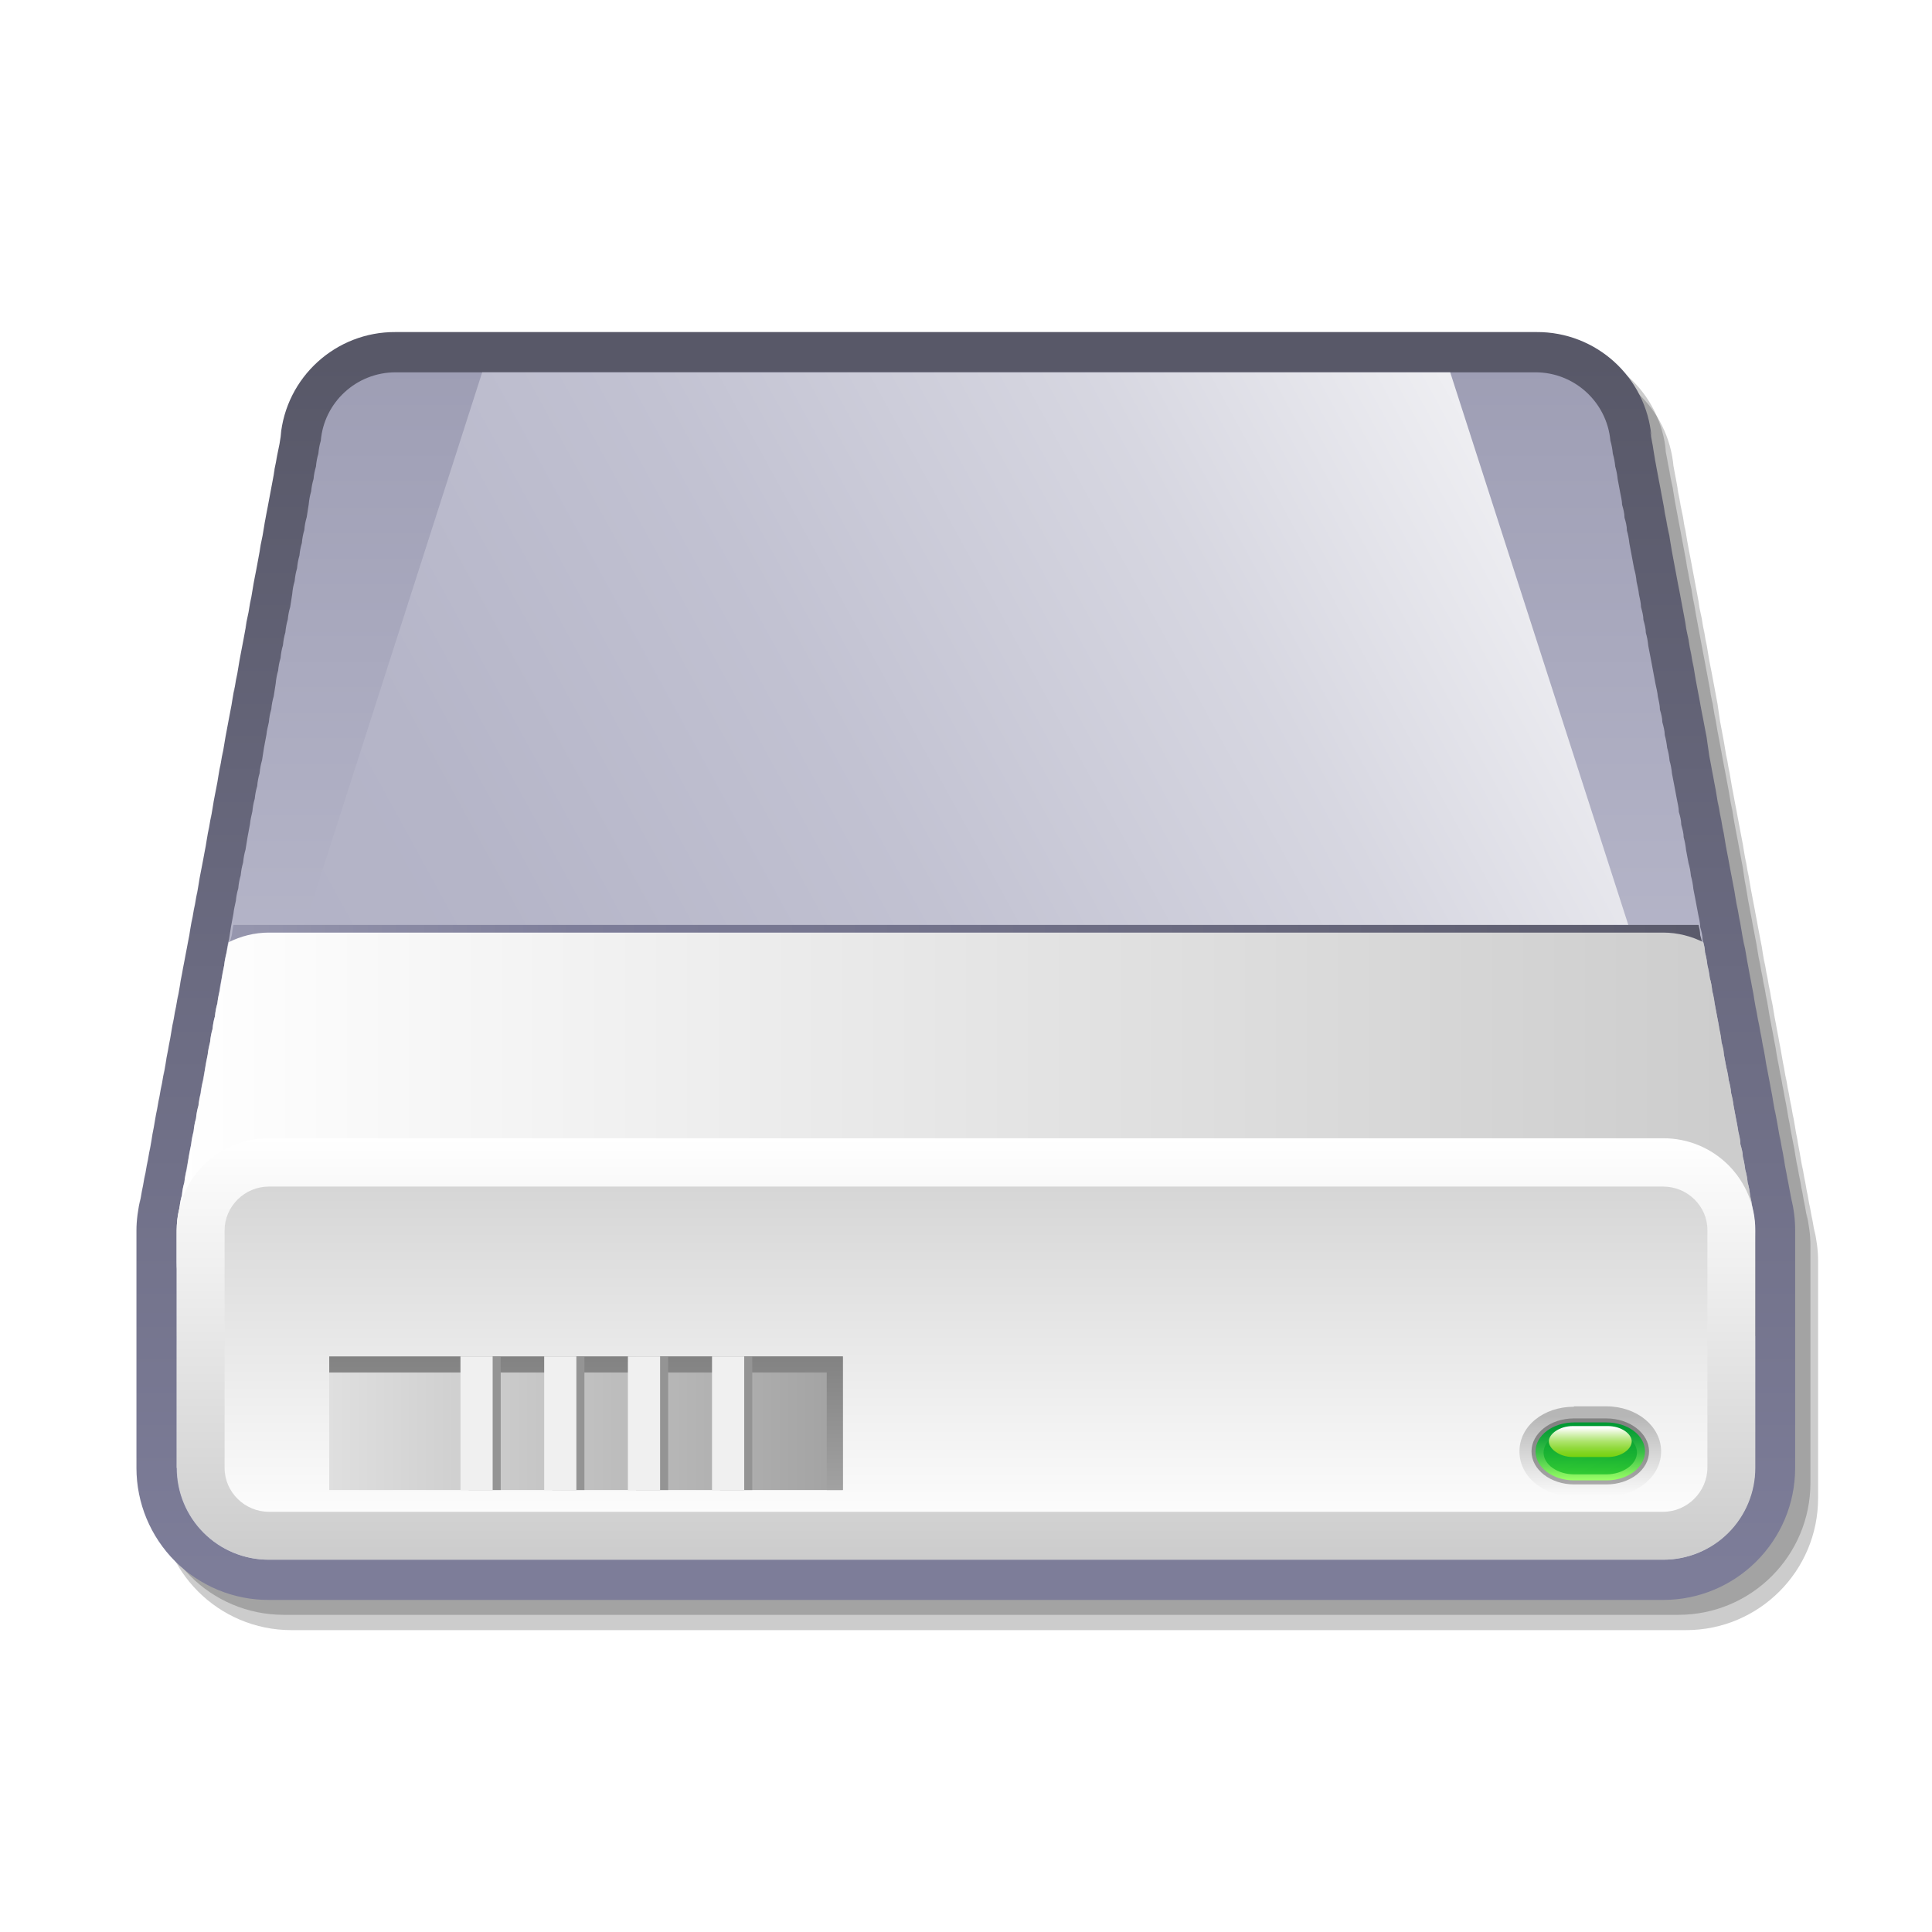
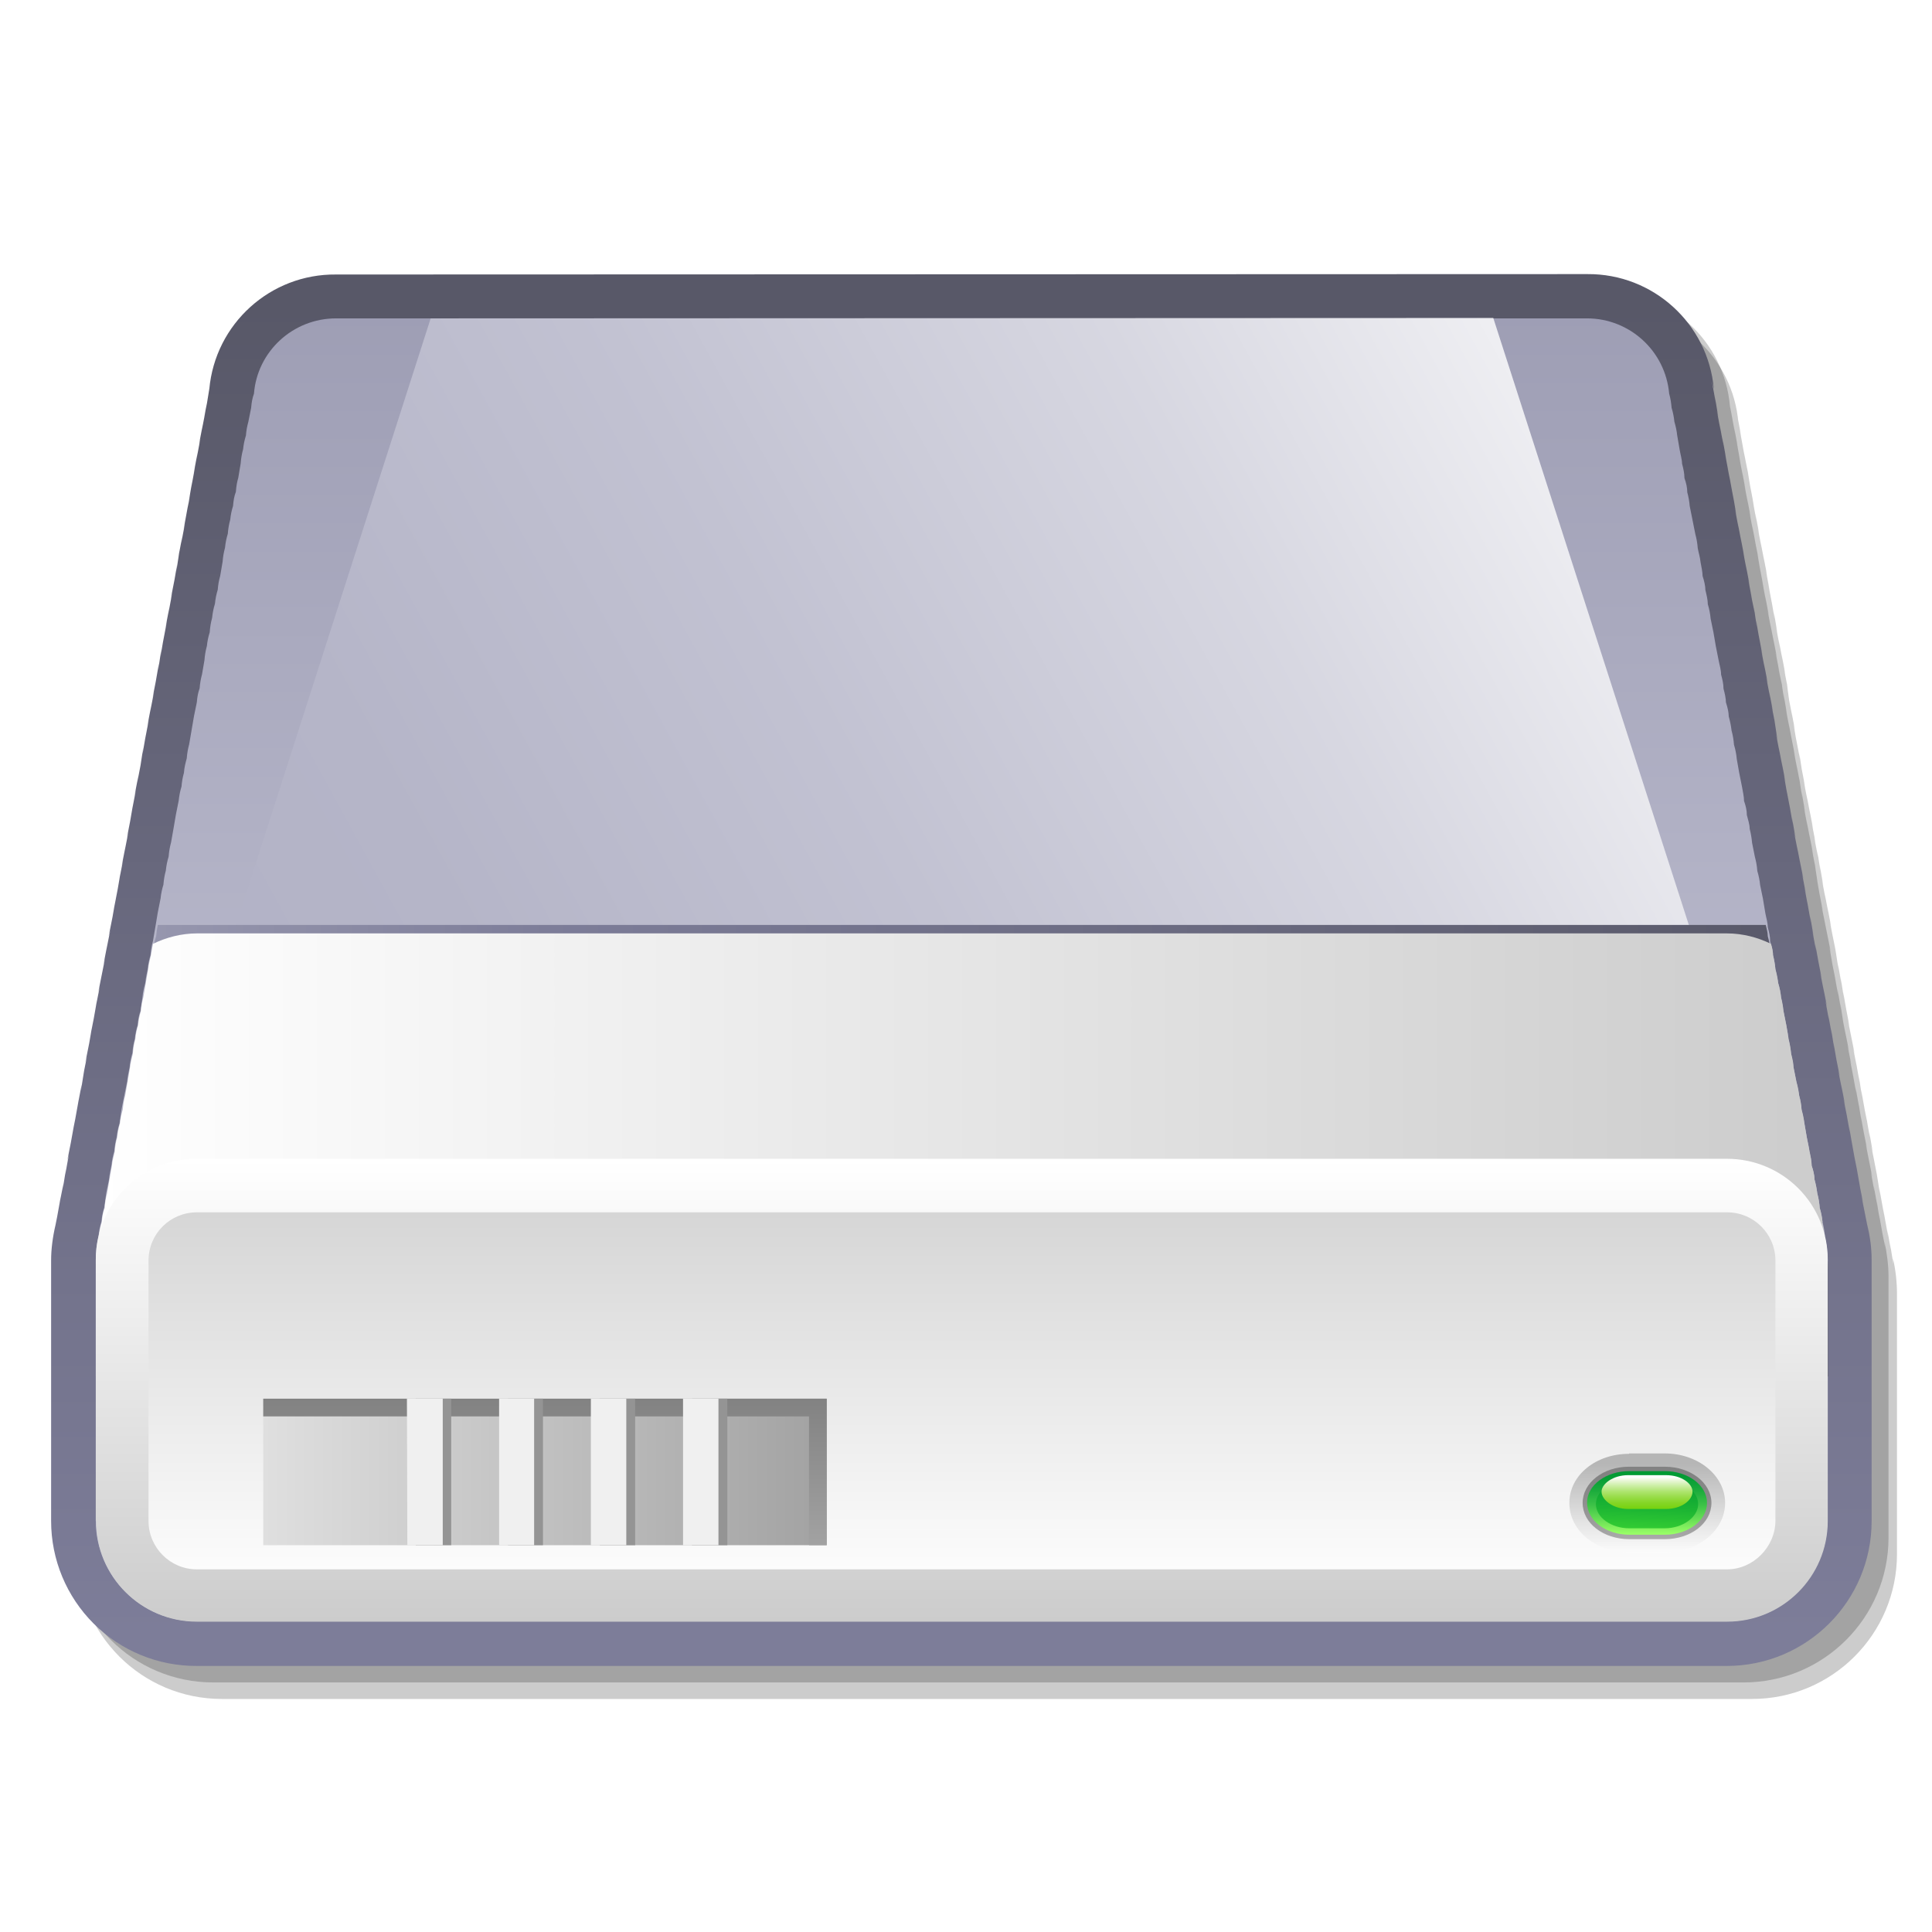
<svg xmlns="http://www.w3.org/2000/svg" xmlns:xlink="http://www.w3.org/1999/xlink" width="64" height="64" viewBox="0 0 48 48" overflow="visible">
  <defs>
-     <linearGradient id="b" gradientUnits="userSpaceOnUse" x1="24" y1="39.07" x2="24" y2="8.93">
+     <linearGradient id="b" gradientUnits="userSpaceOnUse" x1="24" y1="39.07" x2="24" y2="8.93" gradientTransform="matrix(1.09746 0 0 1.09746 -2.44 -2.24)">
      <stop offset="0" stop-color="#7d7d99" />
      <stop offset="1" stop-color="#585868" />
    </linearGradient>
-     <linearGradient id="c" gradientUnits="userSpaceOnUse" x1="24" y1="41.44" x2="24" y2="6.56">
+     <linearGradient id="c" gradientUnits="userSpaceOnUse" x1="24" y1="41.44" x2="24" y2="6.56" gradientTransform="matrix(1.09746 0 0 1.09746 -2.44 -2.24)">
      <stop offset="0" stop-color="#cecedb" />
      <stop offset=".58" stop-color="#b1b1c5" />
      <stop offset="1" stop-color="#9a9ab1" />
    </linearGradient>
    <linearGradient id="a" gradientUnits="userSpaceOnUse" x1="42.8" y1="3.42" x2="18.71" y2="27.51">
      <stop offset="0" stop-color="#fff" />
      <stop offset=".07" stop-color="#f5f5f7" />
      <stop offset=".31" stop-color="#d7d7e1" />
      <stop offset=".55" stop-color="#c2c2d2" />
      <stop offset=".78" stop-color="#b5b5c8" />
      <stop offset="1" stop-color="#b1b1c5" />
    </linearGradient>
-     <linearGradient id="e" gradientUnits="userSpaceOnUse" x1="4.39" y1="28.4" x2="43.61" y2="28.4">
+     <linearGradient id="e" gradientUnits="userSpaceOnUse" x1="4.39" y1="28.4" x2="43.61" y2="28.4" gradientTransform="matrix(1.09746 0 0 1.09746 -2.44 -2.24)">
      <stop offset="0" stop-color="#9a9ab1" />
      <stop offset=".26" stop-color="#7d7d99" />
      <stop offset="1" stop-color="#585868" />
    </linearGradient>
-     <linearGradient id="f" gradientUnits="userSpaceOnUse" x1="4.39" y1="28.4" x2="43.61" y2="28.4">
+     <linearGradient id="f" gradientUnits="userSpaceOnUse" x1="4.39" y1="28.4" x2="43.61" y2="28.4" gradientTransform="matrix(1.09746 0 0 1.09746 -2.44 -2.24)">
      <stop offset="0" stop-color="#fff" />
      <stop offset="1" stop-color="#ccc" />
    </linearGradient>
-     <linearGradient id="g" gradientUnits="userSpaceOnUse" x1="24" y1="28.28" x2="24" y2="38.75">
+     <linearGradient id="g" gradientUnits="userSpaceOnUse" x1="24" y1="28.28" x2="24" y2="38.75" gradientTransform="matrix(1.09746 0 0 1.09746 -2.44 -2.24)">
      <stop offset="0" stop-color="#fff" />
      <stop offset="1" stop-color="#ccc" />
    </linearGradient>
-     <linearGradient id="h" gradientUnits="userSpaceOnUse" x1="24" y1="38.25" x2="24" y2="27.38">
+     <linearGradient id="h" gradientUnits="userSpaceOnUse" x1="24" y1="38.25" x2="24" y2="27.38" gradientTransform="matrix(1.09746 0 0 1.09746 -2.44 -2.24)">
      <stop offset="0" stop-color="#fff" />
      <stop offset="1" stop-color="#ccc" />
    </linearGradient>
-     <linearGradient id="i" gradientUnits="userSpaceOnUse" x1="39.51" y1="37.32" x2="39.51" y2="35.18">
+     <linearGradient id="i" gradientUnits="userSpaceOnUse" x1="39.51" y1="37.32" x2="39.51" y2="35.18" gradientTransform="matrix(1.09746 0 0 1.09746 -2.44 -2.24)">
      <stop offset=".01" stop-color="#fff" />
      <stop offset="1" stop-color="#b6b6b6" />
    </linearGradient>
-     <linearGradient id="j" gradientUnits="userSpaceOnUse" x1="39.51" y1="37.22" x2="39.51" y2="35.38">
+     <linearGradient id="j" gradientUnits="userSpaceOnUse" x1="39.51" y1="37.22" x2="39.51" y2="35.38" gradientTransform="matrix(1.09746 0 0 1.09746 -2.44 -2.24)">
      <stop offset=".01" stop-color="#b6b6b6" />
      <stop offset=".37" stop-color="#9d9d9d" />
      <stop offset=".74" stop-color="#898989" />
      <stop offset="1" stop-color="#828282" />
    </linearGradient>
-     <linearGradient id="k" gradientUnits="userSpaceOnUse" x1="-323.35" y1="37.99" x2="-323.35" y2="36.08" gradientTransform="matrix(-1 0 0 .75 -283.84 8.29)">
+     <linearGradient id="k" gradientUnits="userSpaceOnUse" x1="-323.35" y1="37.99" x2="-323.35" y2="36.08" gradientTransform="matrix(-1.09746 0 0 .8231 -313.94 6.86)">
      <stop offset=".01" stop-color="#9f6" />
      <stop offset=".24" stop-color="#68de56" />
      <stop offset=".48" stop-color="#3bc147" />
      <stop offset=".7" stop-color="#1bab3c" />
      <stop offset=".88" stop-color="#079e35" />
      <stop offset="1" stop-color="#093" />
    </linearGradient>
-     <linearGradient id="l" gradientUnits="userSpaceOnUse" x1="39.49" y1="36.68" x2="39.54" y2="35.27">
+     <linearGradient id="l" gradientUnits="userSpaceOnUse" x1="39.49" y1="36.68" x2="39.54" y2="35.27" gradientTransform="matrix(1.09746 0 0 1.09746 -2.44 -2.24)">
      <stop offset=".01" stop-color="#3c3" />
      <stop offset=".36" stop-color="#1bb433" />
      <stop offset=".74" stop-color="#07a033" />
      <stop offset="1" stop-color="#093" />
    </linearGradient>
-     <linearGradient id="m" gradientUnits="userSpaceOnUse" x1="39.51" y1="35.48" x2="39.51" y2="36.4">
+     <linearGradient id="m" gradientUnits="userSpaceOnUse" x1="39.51" y1="35.48" x2="39.51" y2="36.4" gradientTransform="matrix(1.09746 0 0 1.09746 -2.44 -2.24)">
      <stop offset="0" stop-color="#fff" />
      <stop offset=".09" stop-color="#e8f7d6" />
      <stop offset=".23" stop-color="#c8ed9e" />
      <stop offset=".36" stop-color="#ade46d" />
      <stop offset=".5" stop-color="#97dc46" />
      <stop offset=".63" stop-color="#85d627" />
      <stop offset=".76" stop-color="#79d212" />
      <stop offset=".89" stop-color="#72d004" />
      <stop offset="1" stop-color="#6fcf00" />
    </linearGradient>
-     <linearGradient id="n" gradientUnits="userSpaceOnUse" x1="8.18" y1="35.36" x2="20.94" y2="35.36">
+     <linearGradient id="n" gradientUnits="userSpaceOnUse" x1="8.18" y1="35.36" x2="20.94" y2="35.36" gradientTransform="matrix(1.09746 0 0 1.09746 -2.44 -2.24)">
      <stop offset="0" stop-color="#dfdfdf" />
      <stop offset="1" stop-color="#a2a2a2" />
    </linearGradient>
-     <linearGradient id="o" gradientUnits="userSpaceOnUse" x1="14.56" y1="33.7" x2="14.56" y2="37.03">
+     <linearGradient id="o" gradientUnits="userSpaceOnUse" x1="14.56" y1="33.7" x2="14.56" y2="37.03" gradientTransform="matrix(1.09746 0 0 1.09746 -2.44 -2.24)">
      <stop offset="0" stop-color="#828282" />
      <stop offset="1" stop-color="#a2a2a2" />
    </linearGradient>
-     <linearGradient xlink:href="#a" id="d" x1="41.87" y1="9.41" x2="5.74" y2="29.21" gradientUnits="userSpaceOnUse" />
+     <linearGradient xlink:href="#a" id="d" x1="41.87" y1="9.41" x2="5.74" y2="29.21" gradientUnits="userSpaceOnUse" gradientTransform="matrix(1.09746 0 0 1.09746 -2.44 -2.24)" />
  </defs>
-   <path d="M10.39 9a2.85 2.85 0 0 0-2.85 2.6l.03-.17-.1.5.04-.18-.09.49.03-.17-.09.49.03-.17-.09.48.03-.16-.09.48.03-.16-.08.48.03-.17-.1.49.04-.17-.1.48.04-.16-.09.48.03-.16-.09.48.03-.17-.09.49.03-.17-.09.48.03-.16-.08.48.03-.16-.1.48.04-.16-.09.48.03-.16-.09.48.03-.16-.09.47.03-.16-.09.48.03-.16-.08.48.02-.16-.08.48.03-.16-.09.47.03-.15-.09.47.03-.16-.09.48.03-.16-.08.48.02-.16-.08.48.03-.16-.09.47.03-.15-.09.47.03-.15-.09.47.03-.16-.09.47.03-.15-.08.47.02-.15-.08.47.02-.15-.08.47.03-.15-.09.47.03-.16-.09.47.03-.15-.09.47.03-.15-.08.47.02-.15-.08.47.02-.15-.08.46.02-.14-.08.46.03-.15-.09.47.03-.15-.09.47.03-.15-.08.47.02-.15-.08.46.02-.14-.08.46.03-.14-.09.46.03-.14-.09.46.03-.15-.09.47.03-.15-.08.47.02-.15-.08.46.02-.14-.08.46.03-.14-.09.46.03-.15-.09.46.02-.14-.08.46.03-.14-.09.46.03-.15-.08.46.02-.14-.08.46.02-.14-.08.46.02-.14-.08.46.02-.14-.08.45.03-.14-.09.46.03-.14c-.07.27-.1.54-.1.8v5.9a3.28 3.28 0 0 0 3.28 3.28h34.65a3.28 3.28 0 0 0 3.28-3.28v-5.9c0-.27-.04-.53-.1-.8l.02.14-.08-.46.02.14-.08-.45.02.14-.08-.46.02.14-.08-.46.02.14-.08-.46.02.15-.08-.46-.06-.32.03.14-.09-.46.03.15-.08-.47.02.15-.08-.47.02.15-.08-.46.02.14-.08-.46.02.15-.08-.47.02.14-.08-.46.03.15-.09-.46.03.14-.09-.46.03.14-.09-.46.03.15-.08-.47.02.15-.08-.47.02.15-.08-.47.02.15-.08-.47.02.16-.08-.47.03.14-.09-.46.03.15-.09-.47.03.15-.09-.47.03.15-.09-.47.03.16-.09-.48.03.16-.08-.47.02.15-.08-.47.02.15-.08-.47.03.15-.09-.47.03.16-.09-.48.03.16-.09-.48.03.16-.09-.47.03.15-.09-.47.03.16-.08-.48.02.15-.08-.47.02.16-.08-.48.03.16-.09-.48.03.16-.09-.48.03.17-.07-.48.03.16-.09-.48.03.16-.09-.48.03.16-.09-.48.03.17-.09-.48.03.16-.08-.48.02.16-.08-.48.02.16-.08-.48.03.17-.1-.48.04.16-.09-.48.03.16-.09-.48.03.16-.09-.48.03.16-.09-.48.03.17-.09-.49.03.17-.08-.48.02.17-.08-.5.03.18-.1-.49.04.17-.1-.49.04.17-.09-.49.03.17-.09-.49.03.18A2.84 2.84 0 0 0 38.74 9H10.38z" font-size="12" opacity=".2" />
-   <path d="M10.2 8.63a2.85 2.85 0 0 0-2.85 2.6l.03-.17-.09.49.03-.18-.09.5.03-.18-.09.49.03-.17-.08.49.03-.17-.1.49.04-.17-.1.48.04-.16-.1.48.04-.16-.09.48.03-.17-.09.49.03-.17-.08.48.02-.16-.08.48.03-.16-.1.48.04-.17-.09.48.03-.16-.09.48.03-.16-.09.48.03-.16-.08.48.02-.16-.08.47.03-.16-.1.48.04-.16-.09.48.03-.16-.09.48.03-.16-.09.47.03-.15-.09.47.03-.15-.08.47.02-.16-.08.48.03-.16-.09.48.03-.16-.09.47.03-.15-.09.47.03-.15-.08.47.02-.16-.08.48.03-.16-.09.47.03-.15-.09.47.03-.15-.09.47.03-.15-.08.47.02-.15-.08.47.02-.16-.08.47.03-.15-.09.47.03-.15-.1.47.03-.15-.08.47.03-.15-.09.47.03-.15-.09.47.03-.15-.08.46.02-.15-.08.47.02-.15-.08.47.03-.15-.09.46.03-.14-.09.46.03-.14-.09.46.03-.15-.09.47.03-.15-.08.47.02-.15-.08.46.02-.14-.08.46.02-.14-.08.46.03-.14-.09.46.03-.15-.09.46.03-.14-.08.46.02-.14-.08.46.02-.14-.08.46.03-.14-.09.45.03-.14-.09.46.03-.14-.09.46.03-.14-.08.45.02-.13c-.07.26-.1.53-.1.8v5.9a3.28 3.28 0 0 0 3.28 3.27H41.7a3.28 3.28 0 0 0 3.28-3.28v-5.9c0-.26-.04-.53-.1-.8l.02.15-.08-.46.02.14-.08-.46.02.14-.08-.46.02.14-.08-.45.02.14-.08-.46.03.14-.09-.46-.06-.32.03.14-.09-.46.03.15-.08-.46.02.14-.08-.46.02.14-.08-.46.02.15-.08-.46.02.14-.08-.46.03.14-.09-.46.03.14-.09-.46.03.15-.09-.47.03.15-.08-.47.02.15-.08-.47.02.15-.08-.46.02.14-.08-.46.02.15-.08-.47.03.15-.09-.47.03.15-.09-.46.03.14-.09-.46.03.15-.09-.47.03.15-.08-.47.02.15-.07-.47.03.15-.09-.47.03.15-.09-.47.03.15-.09-.47.03.16-.09-.48.03.16-.08-.48.02.16-.08-.47.03.16-.09-.48.03.16-.09-.48.03.16-.09-.47.03.15-.09-.48.03.16-.09-.48.03.17-.08-.48.02.16-.08-.48.03.16-.1-.48.04.16-.09-.47.03.15-.09-.47.03.15-.09-.47.03.16-.09-.48.03.16-.09-.48.03.16-.09-.48.03.17-.08-.48.02.16-.08-.48.03.16-.1-.48.04.17-.1-.49.04.17-.09-.48.03.16-.09-.48.03.16-.09-.48.03.17-.09-.49.03.17-.09-.49.03.17-.08-.49.03.17-.1-.48.04.17-.1-.5.04.18-.1-.5.04.18a2.85 2.85 0 0 0-2.85-2.6H10.2z" font-size="12" opacity=".2" />
-   <path d="M9.83 8.25a2.85 2.85 0 0 0-2.86 2.6l.03-.17-.08.5.03-.18-.1.49.04-.17-.1.48.04-.16-.09.48.03-.16-.09.48.03-.16-.09.48.03-.17-.09.49.03-.17-.08.48.03-.16-.1.48.04-.17-.09.49.03-.16-.09.48.03-.17-.09.48.03-.16-.08.48.02-.16-.08.48.03-.16-.1.47.04-.16-.09.49.03-.16-.09.47.03-.16-.09.48.03-.16-.08.48.02-.16-.08.48.02-.16-.08.47.03-.15-.09.47.03-.16-.09.48.03-.16-.09.48.03-.16-.08.48.02-.16-.08.47.02-.15-.08.47.03-.15-.09.47.03-.16-.09.47.03-.15-.08.47.02-.15-.08.47.02-.15-.08.47.03-.15-.09.47.03-.15-.09.47.03-.16-.09.47.03-.15-.08.47.02-.15-.08.47.02-.15-.08.47.02-.15-.08.46.03-.14-.09.46.03-.15-.09.47.03-.15-.09.46.03-.14-.09.46.03-.14-.08.46.02-.15-.08.47.02-.15-.08.47.02-.15-.08.47.03-.15-.09.46.03-.14-.09.46.03-.14-.08.46.02-.15-.08.47.02-.15-.08.46.02-.14-.08.46.02-.14-.08.46.03-.15-.09.46.03-.14-.08.46.02-.14-.08.46.02-.14-.08.46.02-.15-.08.46.02-.14-.08.46.02-.14c-.06.27-.1.54-.1.8v5.9a3.28 3.28 0 0 0 3.29 3.28h34.64a3.28 3.28 0 0 0 3.28-3.28v-5.9c0-.27-.03-.53-.1-.8l.03.14-.09-.46.03.14-.09-.45.03.14-.09-.46.03.14-.08-.46.02.14-.08-.46.02.15-.08-.46-.06-.32.02.14-.08-.46.03.15-.09-.47.03.15-.09-.47.03.15-.09-.46.03.14-.08-.46.02.15-.08-.47.02.14-.08-.46.02.15-.08-.46.02.14-.08-.46.03.14-.09-.46.03.15-.09-.47.03.15-.09-.47.03.15-.08-.46.02.15-.09-.48.03.16-.08-.47.02.14-.08-.46.02.15-.08-.47.03.15-.09-.47.03.15-.09-.46.03.15-.09-.48.03.16-.09-.47.03.15-.08-.47.02.15-.08-.47.02.15-.08-.47.02.16-.08-.48.03.16-.09-.47.03.15-.09-.47.03.15-.09-.47.03.16-.07-.48.03.15-.09-.47.03.16-.09-.48.03.17-.09-.48.03.15-.09-.47.03.16-.09-.48.03.16-.08-.48.02.16-.08-.48.02.16-.08-.48.03.17-.1-.48.04.16-.09-.48.03.16-.09-.48.03.16-.09-.48.03.17-.09-.48.03.16-.09-.48.03.16-.09-.48.03.16-.08-.48.03.16-.1-.48.04.17-.1-.49.04.17-.09-.48.03.17-.09-.5.03.18-.09-.49.03.17-.09-.49.03.17-.08-.49.03.17-.09-.49.04.17a2.85 2.85 0 0 0-2.86-2.6H9.83z" font-size="12" fill="url(#b)" />
-   <path d="M43.54 30.01a2.3 2.3 0 0 0-.06-.31c-.01-.11-.03-.22-.06-.32-.01-.1-.03-.22-.06-.32a2.2 2.2 0 0 0-.06-.32c0-.1-.03-.2-.06-.31 0-.11-.03-.22-.06-.32 0-.1-.03-.21-.05-.32l-.06-.32-.06-.31c-.01-.11-.03-.22-.06-.32l-.06-.32-.06-.32-.06-.31a2.2 2.2 0 0 0-.06-.32c0-.1-.03-.21-.05-.32l-.06-.32-.06-.31c-.01-.11-.03-.22-.06-.32l-.06-.32a2.1 2.1 0 0 0-.06-.32c0-.1-.03-.2-.06-.31 0-.11-.03-.22-.06-.32 0-.11-.03-.22-.05-.32l-.06-.32-.06-.31c-.01-.11-.03-.22-.06-.32-.01-.11-.03-.22-.06-.32l-.06-.32a2 2 0 0 0-.06-.32c0-.1-.03-.2-.06-.31 0-.11-.03-.22-.06-.32 0-.1-.03-.21-.05-.32l-.06-.32-.06-.31c-.01-.11-.03-.22-.06-.32-.01-.11-.03-.22-.06-.32a2 2 0 0 0-.06-.32c0-.1-.03-.21-.06-.32 0-.1-.03-.21-.06-.31 0-.11-.03-.22-.05-.32-.01-.11-.04-.22-.06-.32l-.06-.32-.06-.32-.06-.31c-.01-.11-.03-.22-.06-.32 0-.1-.03-.21-.06-.32 0-.1-.03-.21-.06-.32 0-.1-.03-.21-.05-.31-.01-.11-.04-.22-.06-.32-.01-.11-.03-.22-.06-.32l-.06-.32-.06-.32c-.01-.1-.03-.21-.06-.31 0-.11-.03-.22-.06-.32 0-.11-.03-.22-.06-.32 0-.1-.03-.21-.05-.32l-.06-.32c-.01-.1-.03-.21-.06-.31-.01-.11-.03-.22-.06-.32-.01-.11-.03-.22-.06-.32a1.87 1.87 0 0 0-1.86-1.7H9.83c-.98 0-1.78.75-1.86 1.7-.03.1-.05.2-.06.32-.03.1-.05.2-.06.32-.03.1-.05.2-.06.31-.03.1-.05.2-.06.31-.03.1-.05.21-.06.32l-.05.32c-.03.1-.05.2-.06.32-.03.1-.05.2-.06.32-.03.1-.05.2-.06.31-.03.1-.05.21-.06.32-.03.1-.05.21-.06.32-.03.1-.05.2-.06.32l-.05.32c-.03.1-.05.2-.06.31-.03.1-.05.21-.06.32-.03.1-.05.21-.06.32-.03.1-.05.2-.06.32-.03.1-.05.2-.06.31-.03.1-.05.21-.06.32l-.05.32c-.03.1-.05.21-.06.32-.03.1-.05.2-.06.32-.02.1-.05.2-.06.31l-.06.32-.05.32c-.03.1-.05.2-.06.32-.03.1-.05.2-.06.32-.03.1-.05.2-.06.31-.03.1-.05.21-.06.32-.02.1-.05.2-.06.32l-.06.32-.05.31c-.03.1-.05.21-.06.32-.03.1-.05.21-.06.32-.03.1-.05.2-.06.32-.03.1-.05.2-.06.31-.02.1-.05.21-.06.32l-.06.32-.05.32c-.03.1-.05.2-.06.32-.03.1-.05.2-.06.32-.02.1-.05.2-.06.31-.02.1-.05.21-.06.32l-.05.32c-.03.1-.05.2-.06.32-.03.1-.05.2-.06.31-.03.1-.05.21-.06.32-.03.1-.05.21-.06.32-.02.1-.05.2-.06.32l-.06.31-.06.32-.05.32c-.03.1-.05.2-.06.31-.03.1-.05.21-.06.32-.03.1-.05.21-.06.32-.02.1-.05.21-.06.32l-.06.31-.05.32c-.03.1-.05.21-.06.32-.03.1-.05.2-.06.32a2.3 2.3 0 0 0-.07.55v5.9a2.28 2.28 0 0 0 2.28 2.29h34.65a2.28 2.28 0 0 0 2.28-2.29v-5.9c0-.18-.02-.37-.06-.55z" font-size="12" fill="url(#c)" />
-   <path d="M11.98 9.25L5.42 29.69c12.48-1.5 24.63-1.5 36.93-.83L36.03 9.25H11.98z" font-size="12" fill="url(#d)" />
-   <path d="M4.75 28.63l-.05.31c-.03.1-.05.21-.06.32-.03.1-.05.2-.06.32-.03.1-.05.2-.06.31-.02.1-.05.21-.06.32a2.3 2.3 0 0 0-.07.56v2.42c.43.4 1 .64 1.63.64h35.96c.63 0 1.2-.24 1.63-.64v-2.42c0-.2-.03-.38-.07-.56a2.3 2.3 0 0 0-.06-.32c-.01-.1-.03-.21-.06-.31-.01-.11-.03-.22-.06-.32a2.2 2.2 0 0 0-.06-.32c0-.1-.03-.21-.06-.32 0-.1-.03-.21-.06-.31 0-.11-.03-.22-.05-.32l-.06-.32-.06-.32c-.01-.1-.03-.21-.06-.31-.01-.11-.03-.22-.06-.32-.01-.1-.03-.22-.06-.32l-.06-.32a2.2 2.2 0 0 0-.06-.31c0-.11-.03-.22-.05-.32a2.1 2.1 0 0 0-.06-.32l-.06-.32-.06-.31a2.1 2.1 0 0 0-.06-.32c-.01-.11-.03-.22-.06-.32 0-.1-.03-.21-.06-.32 0-.1-.03-.21-.06-.31 0-.09-.02-.17-.04-.25H5.8a2.1 2.1 0 0 0-.04.25c-.03.1-.05.2-.06.31-.03.1-.05.21-.06.32-.03.1-.05.21-.06.32-.02.1-.05.2-.06.32-.02.1-.05.2-.06.31l-.05.32c-.03.1-.05.21-.06.32-.03.1-.05.2-.06.32-.03.1-.05.2-.06.31-.03.1-.05.21-.06.32-.02.1-.05.21-.06.32l-.06.32-.06.31-.05.32c-.03.1-.05.21-.06.32-.03.1-.05.2-.06.32l-.05.31z" font-size="12" fill="url(#e)" />
-   <path d="M43.48 29.7c-.01-.11-.03-.22-.06-.32-.01-.11-.03-.22-.06-.32a2.2 2.2 0 0 0-.06-.32c0-.1-.03-.21-.06-.31 0-.11-.03-.22-.05-.32l-.06-.32-.06-.32c-.01-.1-.03-.21-.06-.31-.01-.11-.03-.22-.06-.32-.01-.11-.03-.22-.06-.32l-.06-.32c0-.1-.03-.21-.06-.31a2.2 2.2 0 0 0-.05-.32l-.06-.32-.06-.32c-.01-.1-.03-.21-.06-.31-.01-.11-.03-.22-.06-.32-.01-.1-.03-.22-.06-.32a2.1 2.1 0 0 0-.06-.32c0-.08-.02-.17-.04-.25-.3-.15-.64-.24-1-.24H6.68c-.36 0-.7.09-1 .24l-.05.25c-.02.1-.05.21-.06.32l-.06.32-.05.32c-.03.1-.05.2-.06.31-.03.1-.05.21-.06.32-.03.1-.05.21-.06.32-.03.1-.05.2-.06.32-.02.1-.05.2-.06.31l-.06.32-.05.32c-.03.1-.05.2-.06.32-.03.1-.05.2-.06.31-.03.1-.05.21-.06.32-.03.1-.05.21-.06.32-.02.1-.05.2-.06.32l-.06.31-.05.32c-.03.1-.05.21-.06.32-.03.1-.05.2-.06.32-.03.1-.05.2-.06.31-.04.18-.07.36-.07.56v.78a2.28 2.28 0 0 0 2.28 2.29h34.65a2.28 2.28 0 0 0 2.28-2.29v-.78c0-.2-.02-.38-.07-.56 0-.1-.03-.21-.05-.31z" font-size="12" fill="url(#f)" />
-   <path d="M4.4 36.47a2.28 2.28 0 0 0 2.28 2.28h34.64a2.28 2.28 0 0 0 2.29-2.28v-5.9a2.28 2.28 0 0 0-2.29-2.29H6.68a2.28 2.28 0 0 0-2.29 2.29v5.9z" font-size="12" fill="url(#g)" />
-   <path d="M6.68 29.48c-.6 0-1.1.49-1.1 1.09v5.9c0 .6.5 1.09 1.1 1.09h34.64c.6 0 1.1-.5 1.1-1.1v-5.9c0-.6-.5-1.08-1.1-1.08H6.68z" font-size="12" fill="url(#h)" />
-   <path d="M39.1 34.95c-.75 0-1.35.48-1.35 1.11s.6 1.12 1.36 1.12h.8c.76 0 1.36-.5 1.36-1.12s-.6-1.12-1.36-1.12h-.8z" font-size="12" fill="url(#i)" />
-   <path d="M39.1 35.24c-.58 0-1.05.37-1.05.82s.47.82 1.06.82h.8c.59 0 1.06-.37 1.06-.82s-.48-.82-1.06-.82h-.8z" font-size="12" fill="url(#j)" />
-   <path d="M40.87 36.06c0 .4-.43.72-.96.72h-.8c-.53 0-.96-.32-.96-.72 0-.4.43-.72.96-.72h.8c.53 0 .96.32.96.72z" font-size="12" fill="url(#k)" />
-   <path d="M39.1 35.54c-.4 0-.75.25-.75.55 0 .3.35.54.76.54h.8c.41 0 .76-.25.76-.54 0-.3-.35-.55-.76-.55h-.8z" font-size="12" fill="url(#l)" />
-   <path d="M39.08 35.43c-.34 0-.6.2-.6.38s.26.39.6.39h.86c.35 0 .6-.2.6-.39 0-.18-.25-.38-.6-.38h-.86z" font-size="12" fill="url(#m)" />
-   <path font-size="12" fill="url(#n)" d="M8.18 33.7h12.76v3.32H8.18z" />
-   <path font-size="12" fill="url(#o)" d="M8.18 33.7v.4h12.36v2.92h.4V33.7z" />
-   <path font-size="12" fill="#949494" d="M17.89 33.7h.8v3.32h-.8zm-4.17 0h.8v3.32h-.8zm2.08 0h.8v3.32h-.8zm-4.16 0h.8v3.32h-.8z" />
-   <path font-size="12" fill="#f0f0f0" d="M17.69 33.7h.8v3.32h-.8zm-4.17 0h.8v3.32h-.8zm2.08 0h.8v3.32h-.8zm-4.16 0h.8v3.32h-.8z" />
-   <path font-size="12" fill="none" d="M0 48V0h48v48" />
+   <path d="M8.96 7.64a3.13 3.13 0 0 0-3.13 2.85l.04-.18-.11.55.04-.2-.1.54.04-.2-.1.55.03-.19-.1.53.03-.18-.1.53.04-.18-.09.53.03-.19-.1.54.04-.19-.11.53.04-.17-.1.52.04-.17-.1.52.03-.18-.1.53.03-.18-.1.52.04-.17-.09.53.03-.18-.1.53.04-.18-.1.53.03-.18-.1.53.04-.18-.1.52.03-.18-.1.53.03-.17-.08.52.02-.17-.09.52.03-.17-.1.51.04-.16-.1.51.03-.17-.1.53.04-.18-.1.53.03-.18-.09.53.03-.18-.1.52.04-.17-.1.52.03-.17-.1.52.04-.17-.1.51.03-.16-.09.51.03-.16-.1.51.03-.16-.09.51.03-.16-.1.52.04-.18-.1.52.03-.17-.1.52.04-.17-.09.52.02-.17-.09.52.03-.17-.1.51.03-.15-.09.5.03-.16-.1.51.04-.16-.1.51.03-.16-.08.51.02-.16-.09.5.02-.15-.09.5.04-.15-.1.5.03-.15-.1.5.03-.16-.1.52.04-.17-.09.52.02-.16-.08.5.02-.15-.09.5.03-.15-.1.5.04-.16-.1.5.02-.15-.09.5.03-.15-.1.5.04-.16-.09.5.02-.15-.08.5.02-.15-.09.5.02-.15-.09.5.03-.14-.1.49.04-.15-.1.5.04-.15c-.08.3-.11.59-.11.88v6.47a3.6 3.6 0 0 0 3.6 3.6h38.02a3.6 3.6 0 0 0 3.6-3.6v-6.47a4 4 0 0 0-.1-.88l.01.15-.08-.5.02.15-.09-.5.02.16-.09-.5.03.15-.1-.5.03.15-.09-.5.02.16-.08-.5-.07-.36.03.15-.1-.5.04.16-.09-.51.02.16-.09-.51.03.16-.1-.5.03.15-.09-.5.02.16-.08-.52.02.16-.09-.5.03.16-.1-.5.04.15-.1-.5.03.15-.1-.5.04.16-.1-.52.03.16-.09-.51.02.16-.08-.51.02.16-.09-.51.02.17-.08-.51.03.15-.1-.5.03.16-.1-.52.04.17-.1-.52.03.17-.1-.52.03.18-.1-.53.04.18-.09-.52.02.16-.08-.51.02.16-.1-.51.04.16-.1-.51.04.17-.1-.52.03.17-.1-.53.03.18-.1-.52.04.17-.1-.52.03.18-.08-.53.02.17-.1-.52.03.18-.09-.53.04.17-.1-.52.03.17-.1-.52.03.18-.07-.52.03.17-.1-.52.04.17-.1-.53.03.18-.1-.53.03.19-.1-.53.04.18-.09-.53.02.18-.09-.53.03.18-.1-.53.04.19-.1-.53.04.17-.1-.52.03.17-.1-.52.03.17-.1-.52.04.17-.1-.53.03.2-.1-.55.04.19-.1-.53.03.19-.09-.55.04.2-.11-.54.04.19-.11-.54.04.19-.1-.54.04.18-.1-.53.03.2a3.12 3.12 0 0 0-3.12-2.87H8.95z" font-size="12" opacity=".2" stroke-width="1.1" />
+   <path d="M8.75 7.23a3.13 3.13 0 0 0-3.12 2.86l.03-.19-.1.54.03-.2-.1.55.04-.2-.1.54.03-.19-.09.54.04-.19-.11.54.04-.18-.1.52.03-.17-.1.52.04-.17-.1.52.03-.18-.1.54.04-.2-.1.54.03-.18-.09.53.04-.18-.11.53.04-.19-.1.53.03-.18-.1.53.04-.18-.1.53.03-.17-.08.52.02-.17-.1.51.04-.17-.1.52.04-.17-.1.52.03-.17-.1.53.03-.18-.1.52.04-.17-.1.52.03-.17-.08.52.02-.18-.1.53.04-.18-.1.53.04-.17-.1.51.03-.16-.1.51.03-.16-.08.51.02-.17-.09.52.03-.17-.1.51.04-.16-.1.52.03-.17-.1.52.04-.17-.1.52.03-.17-.09.52.02-.18-.08.52.03-.16-.1.51.03-.16-.1.51.03-.16-.1.51.04-.16-.1.51.04-.16-.1.52.03-.17-.09.5.02-.16-.08.52.02-.17-.09.52.03-.17-.1.5.04-.14-.1.5.03-.15-.1.5.04-.16-.1.51.03-.16-.09.51.02-.16-.08.5.02-.15-.09.5.02-.15-.08.5.03-.15-.1.5.03-.16-.1.5.04-.15-.1.5.03-.15-.09.51.02-.15-.08.5.03-.15-.1.5.03-.16-.1.5.04-.15-.1.5.03-.15-.09.5.03-.15c-.08.29-.11.58-.11.88v6.47a3.6 3.6 0 0 0 3.6 3.6h38.02a3.6 3.6 0 0 0 3.6-3.6v-6.48c0-.29-.04-.58-.1-.88l.02.16-.1-.5.03.15-.09-.5.02.15-.08-.5.02.15-.09-.5.02.16-.09-.5.04.15-.1-.5-.07-.36.04.16-.1-.5.03.16-.09-.5.02.15-.08-.5.02.14-.09-.5.02.16-.09-.5.03.15-.1-.5.04.15-.1-.5.04.15-.1-.5.03.16-.1-.51.03.16-.08-.52.02.17-.09-.52.02.17-.09-.5.03.15-.1-.5.03.16-.09-.52.04.16-.1-.51.03.16-.1-.5.03.15-.1-.5.04.16-.1-.51.03.16-.09-.51.03.16-.08-.52.03.17-.1-.52.04.17-.1-.52.03.17-.1-.52.03.18-.1-.53.04.17-.09-.52.02.17-.08-.51.03.17-.1-.52.03.17-.1-.52.04.17-.1-.51.03.16-.1-.53.03.18-.1-.53.04.19-.09-.53.02.18-.08-.53.03.18-.11-.53.04.17-.1-.51.04.16-.1-.51.03.16-.1-.51.03.17-.1-.52.04.17-.1-.53.03.18-.1-.53.04.19-.1-.53.03.18-.09-.53.04.18-.11-.53.04.19-.1-.54.03.19-.1-.53.04.17-.1-.52.03.17-.1-.52.04.18-.1-.53.03.18-.1-.54.04.2-.1-.55.04.19-.1-.53.03.19-.1-.55.04.2-.11-.55.04.2a3.13 3.13 0 0 0-3.12-2.86z" font-size="12" opacity=".2" stroke-width="1.1" />
+   <path d="M8.35 6.82A3.13 3.13 0 0 0 5.2 9.67l.03-.19-.09.55.04-.2-.11.54.04-.18-.1.52.03-.17-.1.52.04-.17-.1.53.03-.18-.1.53.04-.19-.1.54.03-.19-.09.53.04-.18-.11.53.04-.19-.1.54.04-.18-.1.53.03-.19-.1.53.03-.17-.08.52.02-.17-.09.52.03-.17-.1.51.04-.17-.1.54.03-.18-.1.52.04-.18-.1.53.03-.18-.09.53.02-.18-.08.53.02-.18-.09.52.03-.16-.1.51.04-.17-.1.52.03-.17-.1.52.04-.17-.1.52.03-.17-.09.52.02-.17-.08.52.03-.17-.1.52.03-.18-.1.52.04-.17-.1.52.03-.17-.09.52.03-.16-.1.51.04-.16-.1.51.03-.16-.1.51.04-.17-.1.51.03-.16-.09.52.03-.17-.1.52.03-.17-.09.52.03-.17-.1.5.04-.15-.1.5.03-.16-.1.52.04-.16-.1.5.03-.15-.1.5.04-.15-.1.5.03-.16-.09.51.03-.16-.1.51.03-.16-.09.52.03-.17-.1.5.04-.15-.1.5.03-.15-.08.5.02-.16-.1.52.03-.16-.09.5.03-.15-.1.5.03-.15-.09.5.03-.16-.1.5.04-.15-.09.5.02-.15-.08.5.02-.15-.1.5.03-.16-.09.5.03-.15-.1.5.03-.15c-.07.3-.11.6-.11.88v6.48a3.6 3.6 0 0 0 3.61 3.6h38.02a3.6 3.6 0 0 0 3.6-3.6V31.3c0-.3-.04-.58-.11-.88l.03.16-.1-.5.03.15-.1-.5.04.16-.1-.5.03.15-.09-.51.03.15-.1-.5.03.16-.09-.5-.06-.35.02.15-.09-.5.03.16-.1-.51.04.16-.1-.52.03.17-.1-.5.04.15-.1-.5.03.16-.09-.52.02.16-.08-.51.02.16-.09-.5.02.15-.09-.5.04.15-.1-.5.03.16-.1-.51.04.16-.1-.51.03.16-.09-.5.02.16-.1-.53.04.18-.09-.52.02.16-.09-.5.03.16-.1-.52.04.17-.1-.52.04.16-.1-.5.03.16-.1-.52.03.17-.1-.51.04.16-.09-.51.02.16-.09-.52.03.17-.1-.52.03.18-.09-.53.04.18-.1-.52.03.17-.1-.52.03.17-.1-.52.04.17-.08-.52.03.16-.1-.51.04.17-.1-.52.03.18-.1-.52.04.16-.1-.52.03.18-.1-.53.04.18-.1-.53.03.18-.09-.53.02.18-.08-.53.03.19-.11-.53.04.18-.1-.53.04.17-.1-.52.03.17-.1-.52.04.18-.1-.52.03.17-.1-.53.03.18-.1-.53.04.18-.09-.53.03.18-.1-.53.04.19-.11-.54.04.19-.1-.53.04.19-.1-.55.03.2-.1-.54.03.18-.1-.53.04.18-.09-.54.03.2-.1-.55.05.19a3.13 3.13 0 0 0-3.14-2.85z" font-size="12" fill="url(#b)" stroke-width="1.1" />
+   <path d="M45.34 30.7a2.52 2.52 0 0 0-.06-.34 1.8 1.8 0 0 0-.07-.35 1.98 1.98 0 0 0-.06-.36 2.41 2.41 0 0 0-.07-.35c0-.1-.03-.22-.07-.34 0-.12-.03-.24-.06-.35 0-.1-.04-.23-.06-.35l-.06-.35-.07-.34a1.8 1.8 0 0 0-.06-.35l-.07-.35-.07-.35-.06-.34a2.41 2.41 0 0 0-.07-.36c0-.1-.03-.23-.05-.35l-.07-.35-.06-.34a1.8 1.8 0 0 0-.07-.35l-.07-.35a2.3 2.3 0 0 0-.06-.35c0-.11-.04-.22-.07-.34 0-.12-.03-.24-.06-.35 0-.12-.04-.24-.06-.35l-.06-.36-.07-.34a1.8 1.8 0 0 0-.07-.35 1.8 1.8 0 0 0-.06-.35l-.07-.35a2.2 2.2 0 0 0-.06-.35c0-.11-.04-.22-.07-.34 0-.12-.03-.24-.07-.35 0-.11-.03-.23-.05-.35l-.07-.35-.06-.34a1.8 1.8 0 0 0-.07-.36 1.8 1.8 0 0 0-.06-.35 2.2 2.2 0 0 0-.07-.35c0-.1-.03-.23-.07-.35 0-.1-.03-.23-.06-.34 0-.12-.03-.24-.06-.35 0-.12-.04-.24-.06-.35l-.07-.35-.06-.35-.07-.34a1.8 1.8 0 0 0-.07-.36c0-.1-.03-.23-.06-.35 0-.1-.03-.23-.07-.35 0-.1-.03-.23-.05-.34-.01-.12-.05-.24-.07-.35a1.8 1.8 0 0 0-.06-.35l-.07-.35-.07-.35a1.86 1.86 0 0 0-.06-.34c0-.12-.03-.24-.07-.35 0-.12-.03-.25-.06-.36 0-.1-.04-.23-.06-.35l-.06-.35a1.86 1.86 0 0 0-.07-.34 1.8 1.8 0 0 0-.07-.35 1.8 1.8 0 0 0-.06-.35 2.05 2.05 0 0 0-2.04-1.87H8.35c-1.08 0-1.96.83-2.04 1.87-.04.11-.06.22-.07.35l-.07.35a1.7 1.7 0 0 0-.06.34 1.7 1.7 0 0 0-.07.34 1.8 1.8 0 0 0-.06.35l-.06.36c-.03.1-.05.21-.06.35-.04.1-.06.22-.07.35a1.7 1.7 0 0 0-.07.34 1.8 1.8 0 0 0-.06.35 1.8 1.8 0 0 0-.07.35c-.03.11-.05.22-.06.35l-.06.35a1.7 1.7 0 0 0-.06.34 1.8 1.8 0 0 0-.07.35 1.8 1.8 0 0 0-.07.35c-.03.11-.05.22-.06.36a1.7 1.7 0 0 0-.07.34 1.8 1.8 0 0 0-.06.35l-.06.35a1.8 1.8 0 0 0-.06.35c-.04.11-.06.22-.07.35l-.07.34-.06.35-.06.35c-.03.11-.05.22-.06.35-.03.11-.06.22-.07.36a1.7 1.7 0 0 0-.06.34 1.8 1.8 0 0 0-.07.35l-.07.35-.06.35-.06.34a1.8 1.8 0 0 0-.06.35 1.8 1.8 0 0 0-.07.35c-.03.11-.05.22-.06.35a1.7 1.7 0 0 0-.07.34l-.07.35-.06.36-.06.35c-.03.1-.05.22-.06.35-.03.1-.06.22-.07.35-.02.1-.05.22-.06.34-.03.11-.06.23-.07.35l-.05.35c-.04.11-.06.22-.07.35a1.7 1.7 0 0 0-.07.34 1.8 1.8 0 0 0-.06.35 1.8 1.8 0 0 0-.07.36c-.02.1-.05.22-.06.35l-.07.34-.07.35-.05.35a1.7 1.7 0 0 0-.07.34 1.8 1.8 0 0 0-.06.35 1.8 1.8 0 0 0-.07.35c-.02.11-.05.23-.06.35l-.07.34-.05.36a1.8 1.8 0 0 0-.07.35c-.03.1-.06.22-.07.35a2.52 2.52 0 0 0-.07.6v6.48a2.5 2.5 0 0 0 2.5 2.5H42.9a2.5 2.5 0 0 0 2.5-2.5V31.3c0-.2-.02-.4-.07-.6z" font-size="12" fill="url(#c)" stroke-width="1.1" />
+   <path d="M10.7 7.91L3.5 30.35c13.7-1.65 27.04-1.65 40.54-.91L37.1 7.9z" font-size="12" fill="url(#d)" stroke-width="1.1" />
+   <path d="M2.77 29.18l-.05.34a1.8 1.8 0 0 0-.07.35c-.03.11-.05.22-.06.36a1.7 1.7 0 0 0-.07.34c-.02.1-.06.23-.07.35a2.52 2.52 0 0 0-.07.61v2.66c.47.44 1.1.7 1.79.7h39.46c.7 0 1.32-.26 1.79-.7v-2.66c0-.22-.03-.42-.08-.61a2.52 2.52 0 0 0-.06-.35 1.86 1.86 0 0 0-.07-.34 1.8 1.8 0 0 0-.06-.36 2.41 2.41 0 0 0-.07-.35c0-.1-.03-.23-.07-.35 0-.1-.03-.23-.06-.34 0-.12-.04-.24-.06-.35l-.06-.35-.07-.35a1.86 1.86 0 0 0-.06-.34 1.8 1.8 0 0 0-.07-.35 1.98 1.98 0 0 0-.07-.35l-.06-.36a2.41 2.41 0 0 0-.07-.34c0-.12-.03-.24-.05-.35a2.3 2.3 0 0 0-.07-.35l-.06-.35-.07-.34a2.3 2.3 0 0 0-.07-.35 1.8 1.8 0 0 0-.06-.35c0-.11-.04-.23-.07-.35 0-.11-.03-.23-.06-.34 0-.1-.03-.19-.05-.28H3.92a2.3 2.3 0 0 0-.04.28 1.7 1.7 0 0 0-.07.34 1.8 1.8 0 0 0-.06.35 1.8 1.8 0 0 0-.07.35c-.02.1-.05.22-.06.35-.02.11-.06.22-.07.34l-.05.35a1.8 1.8 0 0 0-.07.35l-.07.35a1.7 1.7 0 0 0-.06.34 1.8 1.8 0 0 0-.07.36c-.02.1-.05.23-.06.35l-.07.35-.06.34-.06.35a1.8 1.8 0 0 0-.07.35c-.03.11-.05.22-.06.35l-.06.34z" font-size="12" fill="url(#e)" stroke-width="1.1" />
+   <path d="M45.28 30.36a1.8 1.8 0 0 0-.07-.35 1.8 1.8 0 0 0-.06-.36 2.41 2.41 0 0 0-.07-.35c0-.1-.03-.23-.07-.34 0-.12-.03-.24-.05-.35l-.07-.35-.06-.35a1.86 1.86 0 0 0-.07-.34 1.8 1.8 0 0 0-.06-.35 1.8 1.8 0 0 0-.07-.35l-.07-.35c0-.11-.03-.23-.06-.34a2.41 2.41 0 0 0-.06-.36l-.06-.35-.07-.35a1.86 1.86 0 0 0-.06-.34 1.8 1.8 0 0 0-.07-.35 1.98 1.98 0 0 0-.07-.35 2.3 2.3 0 0 0-.06-.35c0-.09-.02-.19-.05-.28-.33-.16-.7-.26-1.1-.26H4.9c-.4 0-.77.1-1.1.26l-.05.28c-.02.1-.06.23-.07.35l-.06.35-.06.35a1.7 1.7 0 0 0-.06.34 1.8 1.8 0 0 0-.07.35 1.8 1.8 0 0 0-.07.35c-.03.11-.05.22-.06.36-.02.1-.06.22-.07.34l-.06.35-.06.35c-.03.1-.05.22-.06.35a1.7 1.7 0 0 0-.07.34 1.8 1.8 0 0 0-.07.35 1.8 1.8 0 0 0-.06.35c-.02.11-.06.22-.07.35l-.06.34-.06.35a1.8 1.8 0 0 0-.06.36c-.04.1-.06.22-.07.35a1.7 1.7 0 0 0-.07.34c-.04.2-.07.4-.07.61v.86a2.5 2.5 0 0 0 2.5 2.51H42.9a2.5 2.5 0 0 0 2.5-2.51v-.86c0-.22-.02-.42-.08-.61 0-.11-.03-.23-.05-.34z" font-size="12" fill="url(#f)" stroke-width="1.1" />
+   <path d="M2.39 37.79a2.5 2.5 0 0 0 2.5 2.5h38.02a2.5 2.5 0 0 0 2.5-2.5V31.3a2.5 2.5 0 0 0-2.5-2.51H4.89a2.5 2.5 0 0 0-2.51 2.51v6.48z" font-size="12" fill="url(#g)" stroke-width="1.1" />
+   <path d="M4.89 30.12c-.66 0-1.2.53-1.2 1.2v6.47c0 .66.54 1.2 1.2 1.2h38.02c.65 0 1.2-.56 1.2-1.21V31.3a1.2 1.2 0 0 0-1.2-1.18z" font-size="12" fill="url(#h)" stroke-width="1.1" />
+   <path d="M40.47 36.12c-.82 0-1.48.53-1.48 1.22s.66 1.23 1.5 1.23h.87c.83 0 1.5-.55 1.5-1.23 0-.68-.67-1.23-1.5-1.23h-.88z" font-size="12" fill="url(#i)" stroke-width="1.1" />
+   <path d="M40.47 36.44c-.64 0-1.15.4-1.15.9s.51.9 1.16.9h.88c.65 0 1.16-.4 1.16-.9s-.52-.9-1.16-.9h-.88z" font-size="12" fill="url(#j)" stroke-width="1.1" />
+   <path d="M42.41 37.34c0 .44-.47.79-1.05.79h-.88c-.58 0-1.05-.35-1.05-.8 0-.43.47-.78 1.05-.78h.88c.58 0 1.05.35 1.05.79z" font-size="12" fill="url(#k)" stroke-width="1.1" />
+   <path d="M40.47 36.77c-.44 0-.82.27-.82.6 0 .33.38.6.83.6h.88c.45 0 .83-.28.83-.6 0-.33-.38-.6-.83-.6h-.88z" font-size="12" fill="url(#l)" stroke-width="1.1" />
+   <path d="M40.45 36.65c-.38 0-.66.22-.66.41 0 .2.28.43.66.43h.94c.39 0 .66-.22.66-.43 0-.2-.27-.41-.66-.41z" font-size="12" fill="url(#m)" stroke-width="1.1" />
+   <path font-size="12" d="M6.54 34.75h14v3.64h-14z" fill="url(#n)" stroke-width="1.1" />
+   <path font-size="12" d="M6.54 34.75v.44H20.1v3.2h.44v-3.64z" fill="url(#o)" stroke-width="1.1" />
+   <path font-size="12" d="M17.2 34.75h.87v3.64h-.88zm-4.58 0h.87v3.64h-.87zm2.28 0h.88v3.64h-.88zm-4.57 0h.88v3.64h-.88z" fill="#949494" stroke-width="1.1" />
+   <path font-size="12" d="M16.97 34.75h.88v3.64h-.88zm-4.57 0h.87v3.64h-.87zm2.28 0h.88v3.64h-.88zm-4.57 0H11v3.64h-.88z" fill="#f0f0f0" stroke-width="1.1" />
+   <path font-size="12" d="M-2.44 50.44V-2.24h52.68v52.68" fill="none" stroke-width="1.1" />
</svg>
